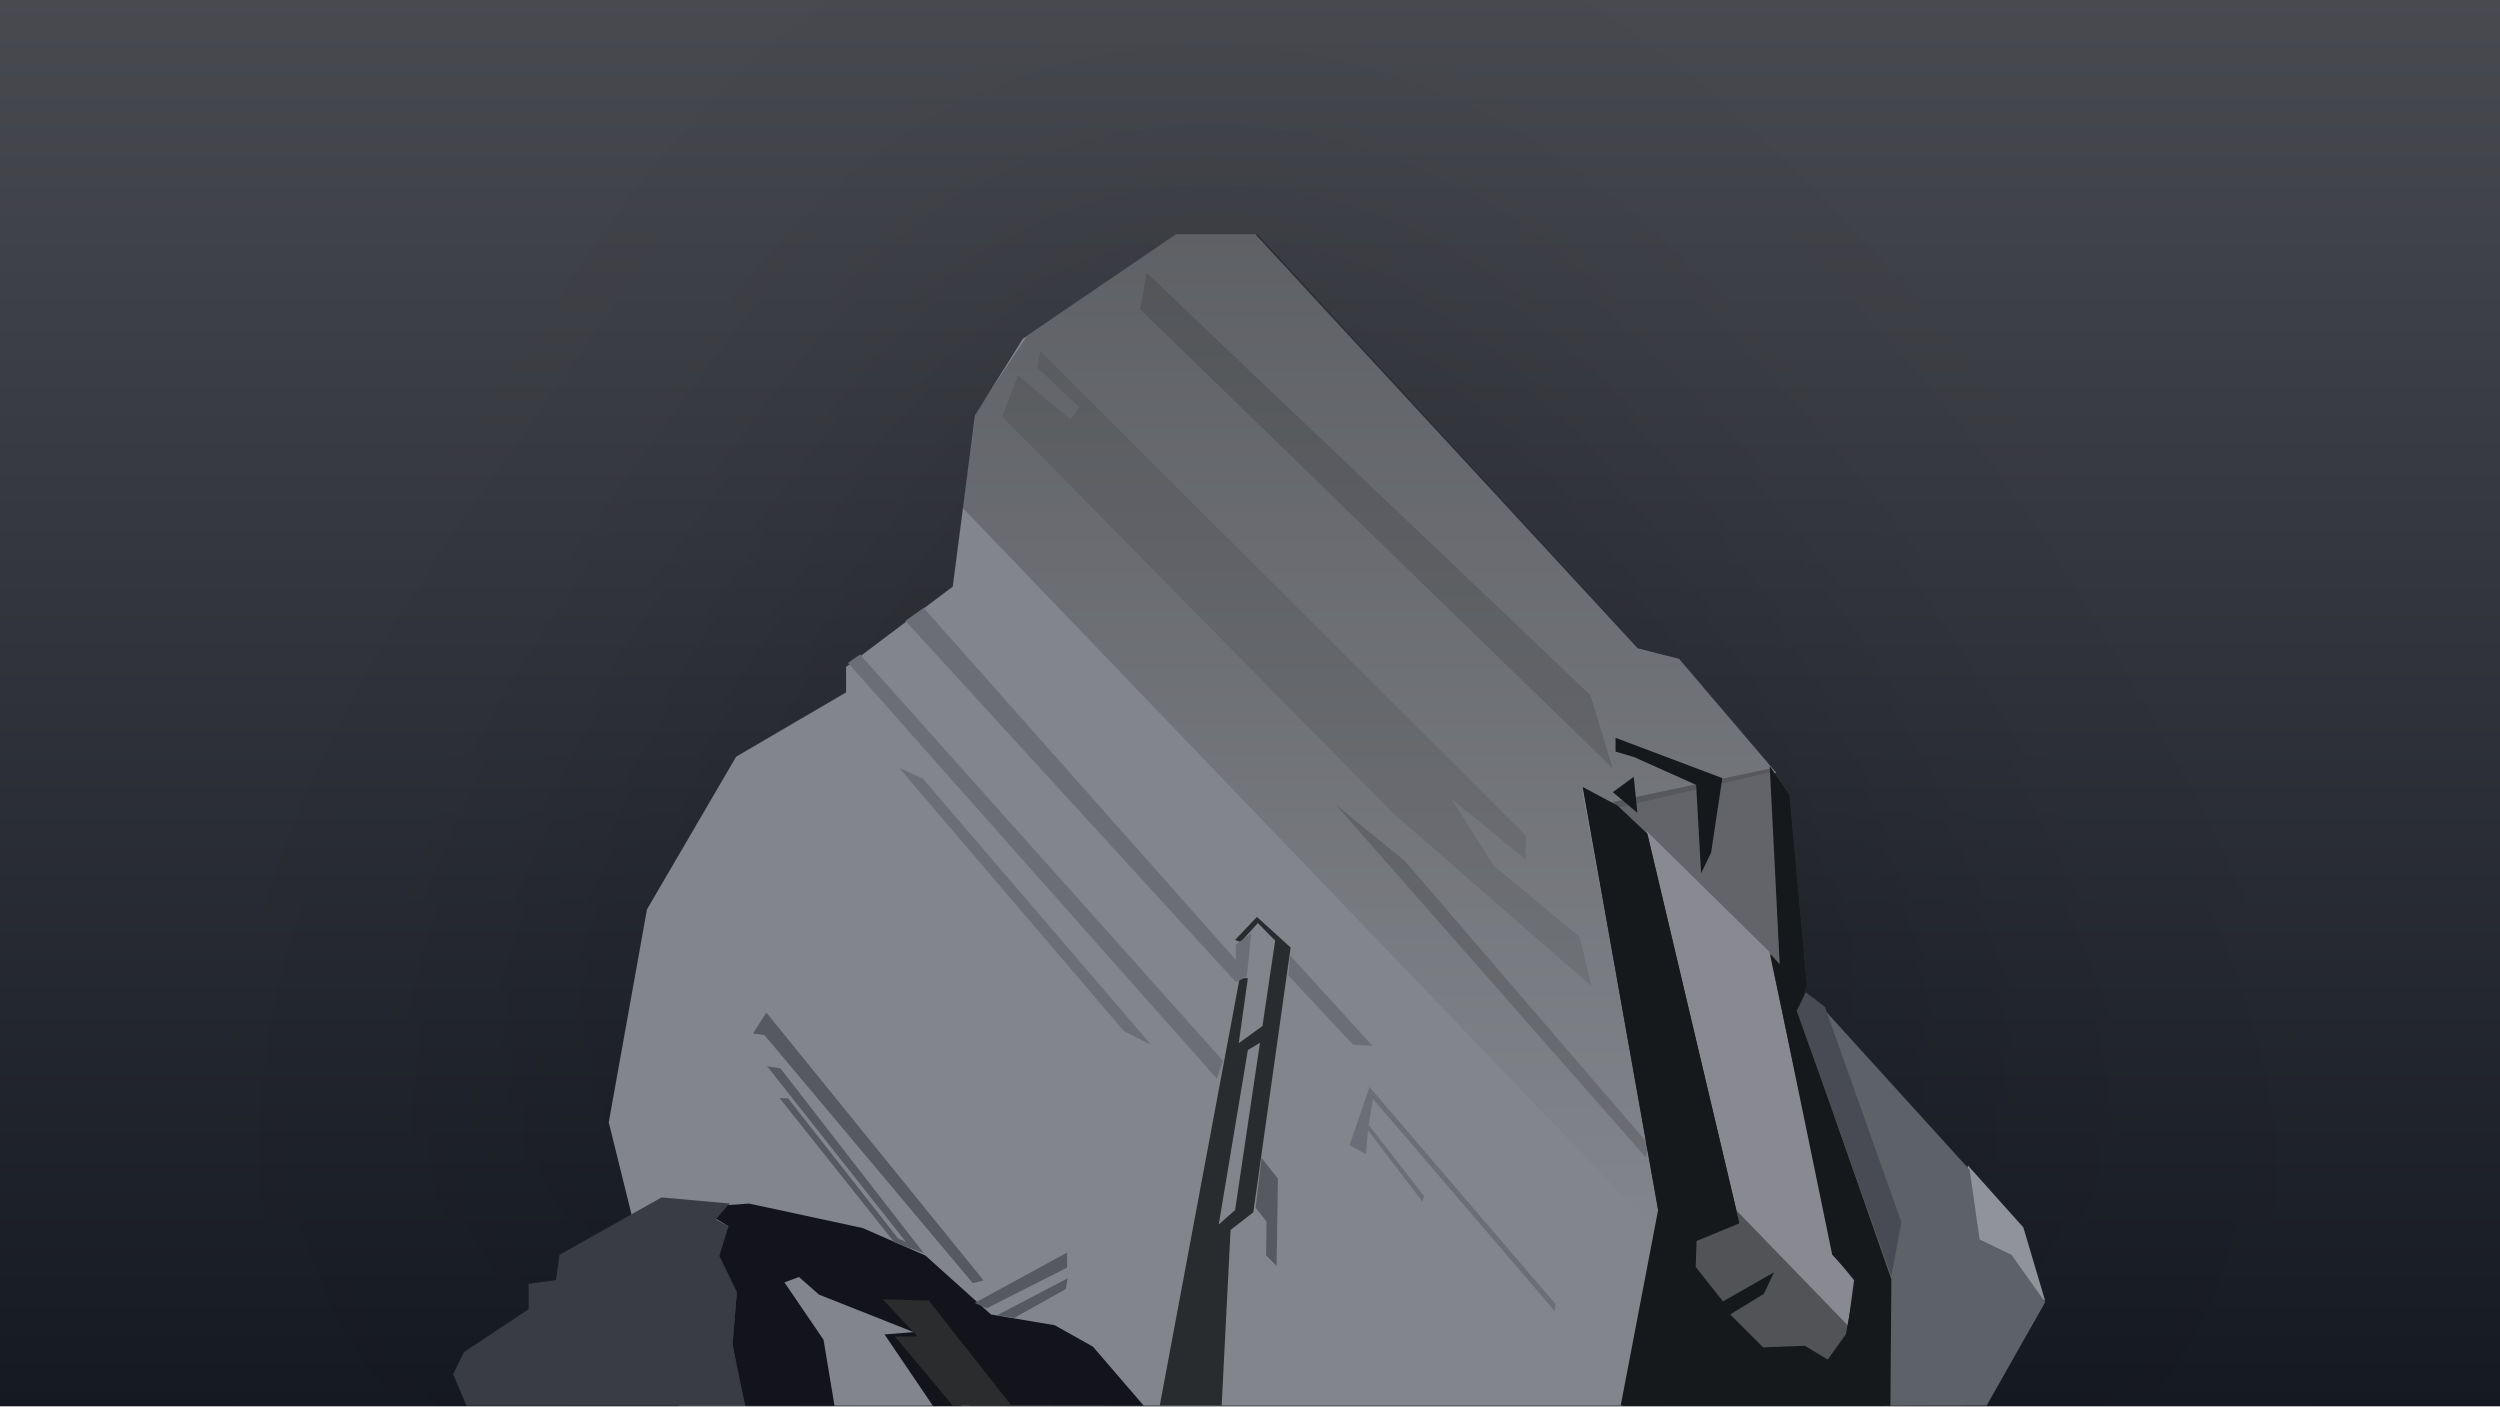
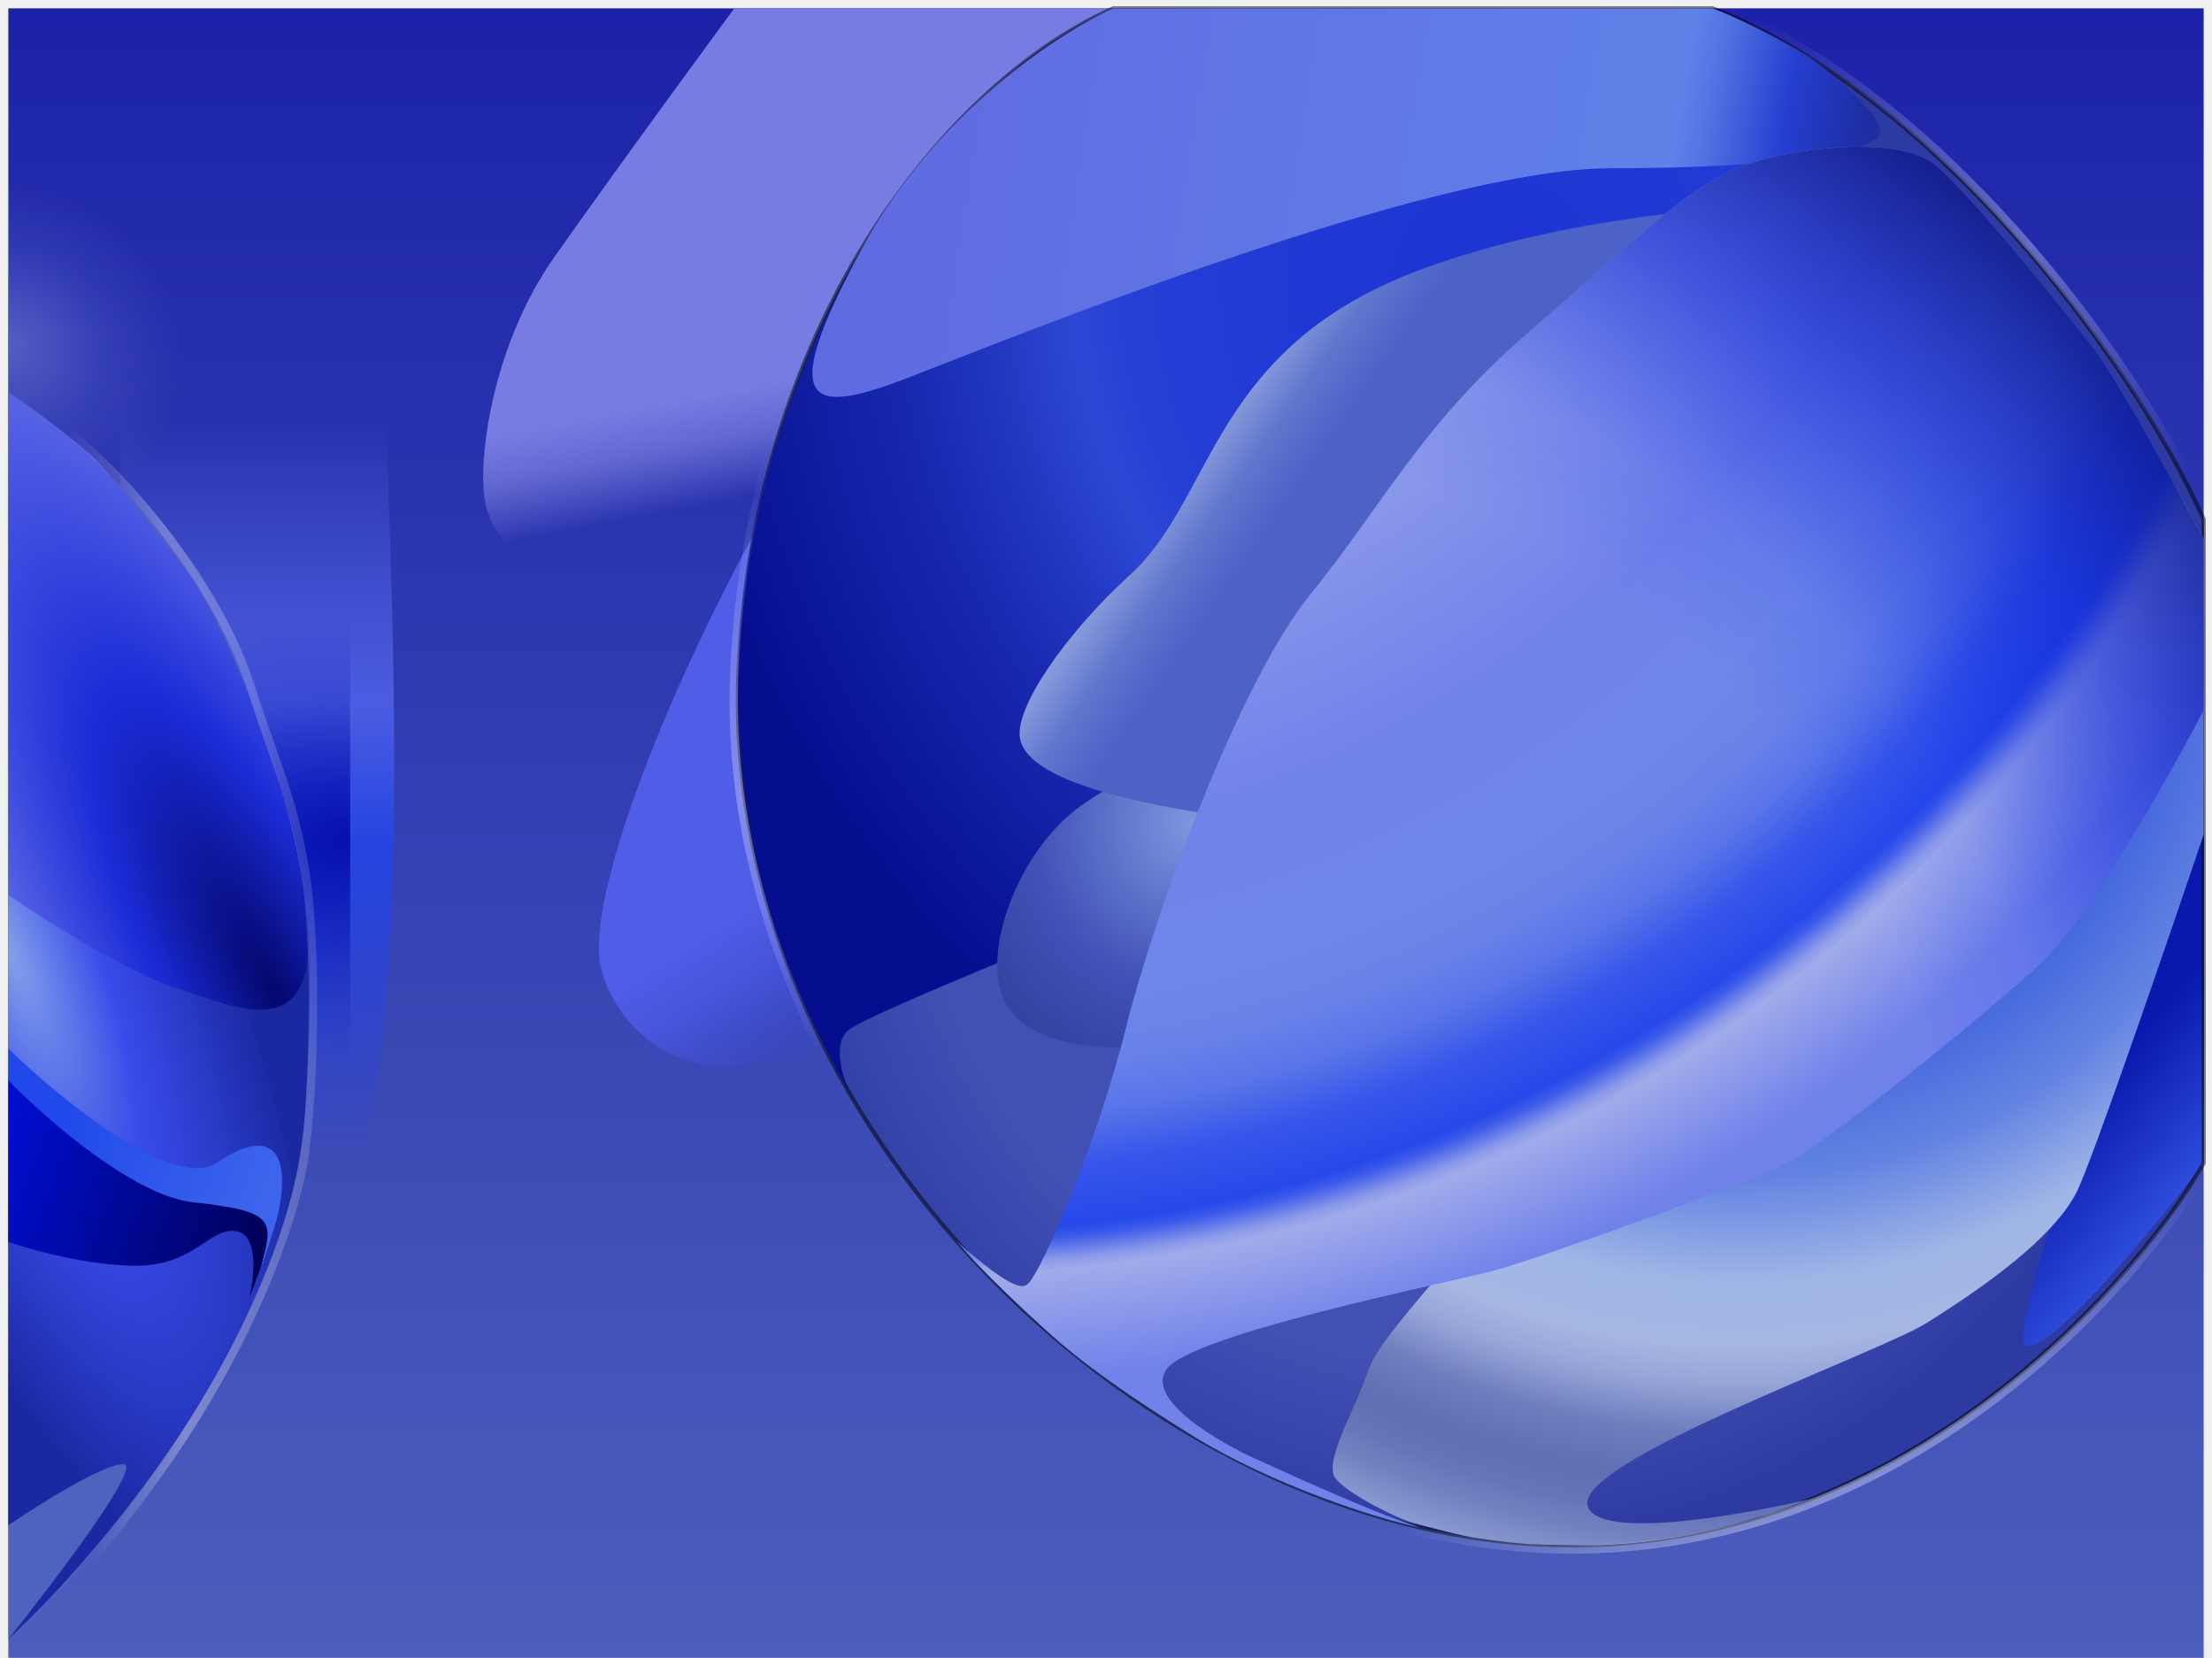
- <svg xmlns="http://www.w3.org/2000/svg" width="480" height="270" viewBox="0 0 480 270" fill="none">
-   <g clip-path="url(#clip0_1640_4)">
-     <path d="M0 270V0H480V270H0Z" fill="url(#paint0_linear_1640_4)" />
-     <g filter="url(#filter0_d_1640_4)">
-       <path d="M130.338 269.896L116.883 215.488L124.222 174.602L141.347 145.287L162.448 132.944V128.058L182.937 112.63L187.218 79.715L196.392 65.057L225.749 45H241.039L314.432 124.458L322.383 126.515L341.037 148.373L310.763 154.802L304.035 151.716L318.408 232.717L311.525 269.885L130.338 269.896Z" fill="#82858B" />
-       <path d="M340.046 147.516L341.794 185.279L309.641 153.981L340.046 147.516Z" fill="#63646A" />
-       <path d="M317.794 236.06L184.871 97.544L187.318 79.372L197.103 64.629L225.645 45H241.547L314.532 124.03L322.483 126.601L341.035 148.03L310.659 155.059L303.727 151.63L318.609 231.346L317.794 236.06Z" fill="url(#paint1_linear_1640_4)" />
-       <path d="M89.57 269.894L87 263.849L89.097 259.587L101.504 251.359V246.51L106.746 245.775L107.445 240.926L127.017 229.905L140.123 231.081L137.501 234.167L139.948 235.489L138.2 241.22L141.521 247.832L140.647 258.412L143.351 269.887L89.57 269.894Z" fill="#393C42" />
-       <path d="M140.631 258.257L141.472 248.036L138.108 241.157L139.866 235.436L137.502 234.02L139.774 231.375L143.793 231.081L165.636 235.783L177.693 241.073L190.275 252.387L202.507 254.444L209.847 258.559L219.606 269.904L186.207 269.861L177.693 259.734L184.625 269.913L179.174 270L169.83 256.208L175.422 255.767L157.248 248.567L153.404 245.187L150.608 246.216L158.122 257.236L160.23 269.93H143.105L140.631 258.257Z" fill="#13141B" />
-       <path d="M182.919 269.848L171.821 256.586H176.179L169.451 249.45L178.319 249.707L194.233 269.911L182.919 269.848Z" fill="#2A2C2D" />
-       <path d="M238.015 187.802H239.588L237.84 200.292L242.908 196.618L242.034 200.145L239.588 201.614L233.996 235.117L237.141 232.325L244.83 180.602L241.51 177.222L238.19 180.895L237.141 180.455L241.335 176.046L247.801 181.924L240.636 232.766L236.268 236.145L234.56 269.852H222.678L238.015 187.802Z" fill="#282C2F" />
-       <path d="M313.679 149.156L314.378 156.062L309.66 152.095L313.679 149.156Z" fill="#15191C" />
-       <path d="M313.68 145.336L310.186 144.307V141.662L330.685 149.397L328.534 163.703L326.612 167.671L325.66 150.697L313.68 145.336Z" fill="#15191C" />
-       <path d="M339.725 182.762L352.132 241.097L355.977 245.799L354.579 256.232L334.134 235.513L316.135 159.545L339.725 182.762Z" fill="#888991" />
-       <path d="M377.821 223.758L388.48 235.66L392.674 249.767L376.947 240.362L377.821 223.758Z" fill="#90949A" />
-       <path d="M348.287 191.692L378.169 224.607L380.091 237.979L386.207 240.918L392.672 250.028L381.437 269.858L361.917 269.903L348.287 191.692Z" fill="#5C6267" />
-       <path d="M332.561 231.546L359.472 259.318L345.667 265.636L317.883 240.803L332.561 231.546Z" fill="#515357" />
-       <path d="M303.875 151.102L310.544 154.653L316.311 160.089L333.96 234.882L325.747 238.262L325.573 243.258L330.815 249.87L340.601 244.287L338.678 248.401L332.213 252.368L338.504 258.687L346.542 258.393L350.911 261.038L354.406 256.189L356.328 245.756L351.784 240.907L339.902 183.159L341.707 185.143L339.785 147.085L343.571 152.595L346.891 189.037L345.319 194.621L363.143 245.609L362.959 269.928L311.181 269.832L318.379 232.213L303.875 151.102Z" fill="#15191C" />
-       <path d="M346.714 190.55L350.384 193.341L365.062 234.632L363.14 245.065L344.967 194.076L346.714 190.55Z" fill="#484B53" />
-       <path d="M171.726 238.541L149.708 210.872H151.298L172.46 237.821L173.928 238.438L147.262 204.701L149.83 205.112L177.353 240.598L171.726 238.541Z" fill="#56595F" />
-       <path d="M186.771 246.359L146.772 198.735L144.57 198.427L147.139 194.415L188.851 245.844L186.771 246.359Z" fill="#56595F" />
-       <path d="M187.139 250.165L204.875 240.496V243.376L189.463 251.193L187.139 250.165Z" fill="#56595F" />
-       <path d="M191.42 252.53L204.998 245.433L204.631 247.49L194.723 253.044L191.42 252.53Z" fill="#56595F" />
-       <path d="M233.612 207.08L162.84 127.291L165.112 125.675L234.835 203.701L233.612 207.08Z" fill="#6B6E76" />
-       <path d="M177.168 149.48L221.029 200.615L215.787 197.97L172.625 147.422L177.168 149.48Z" fill="#6B6E76" />
-       <path d="M237.28 188.566L173.848 119.21L177.343 116.712L237.28 184.305V181.366L240.251 179.162L239.377 187.537L237.28 188.566Z" fill="#6B6E76" />
-       <path d="M242.218 222.339L245.363 226.307L245.101 243.058L243.092 241.001L243.179 234.535L241.082 231.891L242.218 222.339Z" fill="#56595F" />
-       <path d="M247.721 183.473L263.535 200.812L259.778 200.592L247.371 187.294L247.721 183.473Z" fill="#6B6E76" />
-       <path d="M259.123 219.887L262.929 208.687L298.674 250.401L298.538 251.773L263.608 210.972L262.793 216.001L273.394 229.601L273.122 230.744L262.657 217.029L262.249 221.601L259.123 219.887Z" fill="#6B6E76" />
-       <path d="M315.96 222.174L256.43 154.459L269.681 165.259L316.571 219.774L315.96 222.174Z" fill="black" fill-opacity="0.163" />
-       <path d="M309.64 147.516L218.918 59.4L220.141 52.372L305.359 133.458L309.64 147.516Z" fill="black" fill-opacity="0.13" />
-       <path d="M267.438 156.087L192.414 79.972L195.472 72.086L205.462 80.486L207.297 78.258L199.142 70.543L199.753 67.457L292.922 160.373V165.002L278.651 153.344L286.806 166.202L303.319 179.916L305.562 189.345L267.438 156.087Z" fill="black" fill-opacity="0.09" />
-     </g>
-   </g>
+ <svg xmlns="http://www.w3.org/2000/svg" width="531" height="398" viewBox="0 0 531 398" fill="none">
+   <rect x="2" y="2" width="527" height="396" fill="url(#paint0_linear_1662_29)" />
+   <path d="M116.797 121.969C114.256 113.438 117.305 84.112 133.061 61.718C148.818 39.324 176.264 2 176.264 2H322.645C326.711 13.375 329.354 41.99 307.397 65.45C279.95 94.776 150.343 130.5 137.128 132.1C123.913 133.699 119.338 130.5 116.797 121.969Z" fill="url(#paint1_linear_1662_29)" />
+   <path d="M144.243 232.341C140.177 215.278 162.033 158.226 194.562 104.374C244.033 104.729 326.609 123.889 261.144 197.683C179.314 289.926 148.309 249.403 144.243 232.341Z" fill="url(#paint2_linear_1662_29)" />
+   <path d="M529 124.635C510.702 84.112 463.434 22.261 411.082 2H267.243C228.615 19.062 180.94 75.688 177.28 161.426C172.706 268.598 274.867 369.372 374.996 370.972C455.098 372.251 511.041 310.365 529 279.262V124.635Z" fill="url(#paint3_radial_1662_29)" />
+   <path d="M486.306 322.984C491.592 325.543 516.971 294.902 529 279.262V189.152C512.566 232.696 481.02 320.425 486.306 322.984Z" fill="url(#paint4_linear_1662_29)" />
+   <path d="M529 124.635C510.702 84.112 463.434 22.261 411.082 2H267.243C228.615 19.062 180.94 75.688 177.28 161.426C172.706 268.598 274.867 369.372 374.996 370.972C455.098 372.251 511.041 310.365 529 279.262V124.635Z" stroke="black" stroke-opacity="0.5" />
+   <path d="M204.219 262.733C189.987 237.673 178.457 211.013 177.281 169.424C176.045 125.739 190.495 89.977 205.744 61.718L329.76 12.664L439.546 37.724L277.409 215.812C254.537 224.876 207.777 243.858 203.71 247.27C199.644 250.683 202.355 259 204.219 262.733Z" fill="url(#paint5_radial_1662_29)" />
+   <path d="M267.243 2H411.082C419.723 5.199 430.905 11.598 433.446 13.197C438.319 16.264 453.268 28.66 451.235 32.392C449.202 36.124 430.397 40.39 386.686 40.39C342.975 40.39 241.83 81.446 218.45 90.51C195.07 99.575 185.413 99.042 207.268 59.052C224.752 27.06 254.537 7.687 267.243 2Z" fill="url(#paint6_radial_1662_29)" />
+   <path d="M255.045 197.15C265.617 186.912 288.252 179.021 298.248 176.355C306.549 196.439 318.172 238.419 298.248 245.671C273.343 254.735 250.979 252.602 242.847 243.005C234.714 233.407 241.83 209.946 255.045 197.15Z" fill="url(#paint7_radial_1662_29)" />
+   <path d="M367.372 201.948C325.694 200.349 248.437 195.017 244.88 177.421C243.371 169.957 256.062 151.828 271.31 137.965C291.826 119.313 290.624 83.046 341.959 64.384C383.027 49.454 431.922 48.21 451.236 49.454C437.174 100.819 400.714 203.228 367.372 201.948Z" fill="url(#paint8_linear_1662_29)" />
+   <path d="M327.727 330.982C330.268 323.517 331.793 321.384 373.979 273.397L529 164.625V200.349C520.359 225.942 502.164 278.942 498.504 286.193C493.93 295.258 481.223 305.922 462.417 317.652C450.883 324.846 378.553 350.71 381.095 361.374C383.128 369.905 417.859 363.862 434.971 359.774C433.616 360.13 425.314 363.507 422.773 364.04C421.248 364.36 401.425 371.505 377.537 370.972C368.898 370.779 366.863 370.972 355.173 369.372C350.609 368.748 343.483 366.706 339.417 365.64C335.351 364.573 323.661 358.708 320.611 354.976C317.562 351.243 325.186 338.447 327.727 330.982Z" fill="url(#paint9_radial_1662_29)" />
+   <path d="M246.913 308.055C245.896 309.121 243.863 310.72 229.632 297.924C235.223 304.855 248.133 316.692 250.979 319.252C254.537 322.451 263.177 330.449 286.558 344.845C305.262 356.362 330.268 364.573 340.942 366.706C328.744 362.974 303.33 351.03 301.297 350.177C298.756 349.111 274.359 337.38 279.95 328.849C285.541 320.318 347.549 308.055 359.239 304.855C370.93 301.656 417.69 284.594 427.855 279.795C438.021 274.996 474.616 245.137 489.355 231.807C501.147 221.144 520.698 186.486 529 170.49V129.434C522.393 116.993 507.856 90.404 502.57 83.579C495.963 75.048 474.107 47.855 464.959 39.857C455.81 31.859 428.387 35.898 418.198 39.857C404.475 45.189 392.277 57.986 366.863 79.847C341.45 101.708 331.793 121.436 314.512 142.764C297.231 164.092 276.901 220.077 270.293 246.737C263.686 273.397 250.471 304.322 246.913 308.055Z" fill="url(#paint10_radial_1662_29)" />
+   <path d="M246.913 308.055C245.896 309.121 243.863 310.72 229.632 297.924C235.223 304.855 248.133 316.692 250.979 319.252C254.537 322.451 263.177 330.449 286.558 344.845C305.262 356.362 330.268 364.573 340.942 366.706C328.744 362.974 303.33 351.03 301.297 350.177C298.756 349.111 274.359 337.38 279.95 328.849C285.541 320.318 347.549 308.055 359.239 304.855C370.93 301.656 417.69 284.594 427.855 279.795C438.021 274.996 474.616 245.137 489.355 231.807C501.147 221.144 520.698 186.486 529 170.49V129.434C522.393 116.993 507.856 90.404 502.57 83.579C495.963 75.048 474.107 47.855 464.959 39.857C455.81 31.859 428.387 35.898 418.198 39.857C404.475 45.189 392.277 57.986 366.863 79.847C341.45 101.708 331.793 121.436 314.512 142.764C297.231 164.092 276.901 220.077 270.293 246.737C263.686 273.397 250.471 304.322 246.913 308.055Z" fill="url(#paint11_radial_1662_29)" />
+   <path d="M530 279.53L529.866 279.762C520.82 295.428 502.253 318.782 475.892 338.067C449.522 357.359 415.303 372.616 374.98 371.972C324.597 371.167 273.784 345.422 236.156 306.483C198.524 267.542 173.98 215.3 176.282 161.383C179.955 75.315 227.819 18.32 266.839 1.085L267.033 1H411.269L411.444 1.067C437.824 11.277 462.853 31.931 483.556 55.053C504.266 78.182 520.717 103.86 529.912 124.224L530 124.42V279.53Z" stroke="url(#paint12_linear_1662_29)" stroke-width="2" />
+   <path d="M63.988 328.026C102.952 292.429 95.277 174.195 91.145 62.318L27.976 21L30.928 349.639C28.96 354.301 32.817 356.504 63.988 328.026Z" fill="url(#paint13_linear_1662_29)" />
+   <path d="M84.06 289.251V109.358L39.193 78.846V289.251H84.06Z" fill="url(#paint14_radial_1662_29)" />
+   <path d="M2 123.978V21.636L100 72.489L49.819 145.59L2 123.978Z" fill="url(#paint15_radial_1662_29)" />
+   <path d="M28.566 116.35C19.12 106.179 6.92 97.28 2 94.102V393.5C5.936 390.745 18.176 379.261 35.651 355.36C57.494 325.484 67.53 298.15 71.072 282.894C74.615 267.638 75.205 226.956 72.253 209.157C69.301 191.358 65.169 183.73 59.265 165.296C53.361 146.862 40.373 129.063 28.566 116.35Z" fill="#4F62BE" />
+   <path d="M29.747 351.546C25.496 351.038 9.478 361.081 2 366.166V200.893L70.482 219.328C72.647 212.547 76.267 212.208 73.434 265.096C70.6 317.983 24.631 372.735 2 393.5C13.02 379.727 33.998 352.055 29.747 351.546Z" fill="url(#paint16_radial_1662_29)" />
+   <path d="M56.904 289.887C67.53 289.887 65.169 298.15 59.855 311.499C61.036 306.626 62.099 296.625 56.904 295.608C50.41 294.336 46.867 303.871 32.699 303.871C21.364 303.871 7.51 300.057 2 298.15V258.739C5.739 262.129 14.516 269.927 19.711 273.995C26.205 279.08 46.277 289.887 56.904 289.887Z" fill="url(#paint17_linear_1662_29)" />
+   <path d="M42.145 237.126C30.81 233.567 10.659 220.811 2 214.878V94.102C7.51 97.916 19.593 106.688 23.843 111.265C29.157 116.986 43.325 134.784 46.867 139.869C50.41 144.955 68.711 180.552 73.434 216.785C78.157 253.018 56.313 241.576 42.145 237.126Z" fill="url(#paint18_radial_1662_29)" />
+   <path d="M52.181 279.08C65.169 270.181 70.482 276.538 66.349 293.065C64.578 298.786 61.508 308.448 63.398 301.328C65.759 292.429 63.988 290.522 46.277 288.615C32.108 287.09 10.855 268.486 2 259.375V251.747C14.398 263.824 41.79 286.2 52.181 279.08Z" fill="url(#paint19_linear_1662_29)" />
+   <path d="M2.543 93.262C7.507 96.469 19.779 105.419 29.299 115.669C41.154 128.434 54.251 146.359 60.218 164.991C66.082 183.303 70.272 191.1 73.239 208.993C74.73 217.983 75.319 232.675 75.098 246.994C74.876 261.303 73.843 275.38 72.046 283.12C68.474 298.504 58.383 325.963 36.458 355.95C18.964 379.878 6.646 391.469 2.573 394.319L1 395.421V92.265L2.543 93.262Z" stroke="url(#paint20_linear_1662_29)" stroke-width="2" />
  <defs>
-     <filter id="filter0_d_1640_4" x="-5.2" y="-43.2" width="490.074" height="409.4" filterUnits="userSpaceOnUse" color-interpolation-filters="sRGB">
-       <feFlood flood-opacity="0" result="BackgroundImageFix" />
-       <feColorMatrix in="SourceAlpha" type="matrix" values="0 0 0 0 0 0 0 0 0 0 0 0 0 0 0 0 0 0 127 0" result="hardAlpha" />
-       <feOffset dy="4" />
-       <feGaussianBlur stdDeviation="46.1" />
-       <feComposite in2="hardAlpha" operator="out" />
-       <feColorMatrix type="matrix" values="0 0 0 0 0 0 0 0 0 0 0 0 0 0 0 0 0 0 0.25 0" />
-       <feBlend mode="normal" in2="BackgroundImageFix" result="effect1_dropShadow_1640_4" />
-       <feBlend mode="normal" in="SourceGraphic" in2="effect1_dropShadow_1640_4" result="shape" />
-     </filter>
-     <linearGradient id="paint0_linear_1640_4" x1="240" y1="0" x2="240" y2="270" gradientUnits="userSpaceOnUse">
-       <stop stop-color="#484A50" />
-       <stop offset="1" stop-color="#151922" />
+     <linearGradient id="paint0_linear_1662_29" x1="265.5" y1="2" x2="265.5" y2="398" gradientUnits="userSpaceOnUse">
+       <stop stop-color="#1B22A9" />
+       <stop offset="1" stop-color="#4D5EBC" />
    </linearGradient>
-     <linearGradient id="paint1_linear_1640_4" x1="262.953" y1="45" x2="262.953" y2="236.06" gradientUnits="userSpaceOnUse">
-       <stop stop-opacity="0.275" />
-       <stop offset="1" stop-opacity="0" />
+     <linearGradient id="paint1_linear_1662_29" x1="168.132" y1="94.776" x2="173.149" y2="120.282" gradientUnits="userSpaceOnUse">
+       <stop stop-color="#777CE2" />
+       <stop offset="0.429" stop-color="#7B80E2" stop-opacity="0.701" />
+       <stop offset="1" stop-color="#8389E1" stop-opacity="0" />
    </linearGradient>
-     <clipPath id="clip0_1640_4">
-       <rect width="480" height="270" fill="white" />
-     </clipPath>
+     <linearGradient id="paint2_linear_1662_29" x1="181.347" y1="216.345" x2="202.047" y2="249.059" gradientUnits="userSpaceOnUse">
+       <stop stop-color="#4F5DE7" />
+       <stop offset="0.365" stop-color="#4B59E5" stop-opacity="0.798" />
+       <stop offset="1" stop-color="#3B4ADB" stop-opacity="0" />
+     </linearGradient>
+     <radialGradient id="paint3_radial_1662_29" cx="0" cy="0" r="1" gradientUnits="userSpaceOnUse" gradientTransform="translate(353.066 186.496) rotate(90) scale(184.496 175.934)">
+       <stop offset="0.764" stop-color="#424FB3" />
+       <stop offset="0.899" stop-color="#3744AA" />
+       <stop offset="1" stop-color="#2D3AA2" />
+     </radialGradient>
+     <linearGradient id="paint4_linear_1662_29" x1="494.946" y1="270.731" x2="522.48" y2="293.949" gradientUnits="userSpaceOnUse">
+       <stop stop-color="#0919AE" />
+       <stop offset="1" stop-color="#3252E0" />
+     </linearGradient>
+     <radialGradient id="paint5_radial_1662_29" cx="0" cy="0" r="1" gradientTransform="matrix(-167.219 107.706 -112.99 -193.055 360.764 73.9815)" gradientUnits="userSpaceOnUse">
+       <stop stop-color="#1C33D3" />
+       <stop offset="0.435" stop-color="#253ED4" />
+       <stop offset="0.477" stop-color="#2943D5" />
+       <stop offset="0.51" stop-color="#2D48D5" />
+       <stop offset="0.547" stop-color="#2942CE" />
+       <stop offset="0.593" stop-color="#233AC4" />
+       <stop offset="0.697" stop-color="#192BB2" />
+       <stop offset="1" stop-color="#050E8F" />
+     </radialGradient>
+     <radialGradient id="paint6_radial_1662_29" cx="0" cy="0" r="1" gradientTransform="matrix(-227.195 -48.5209 133.363 -687.221 449.711 28.1266)" gradientUnits="userSpaceOnUse">
+       <stop stop-color="#1D2C9D" />
+       <stop offset="0.087" stop-color="#243ED0" />
+       <stop offset="0.164" stop-color="#5272E2" />
+       <stop offset="0.198" stop-color="#6081E8" />
+       <stop offset="1" stop-color="#606BE1" />
+     </radialGradient>
+     <radialGradient id="paint7_radial_1662_29" cx="0" cy="0" r="1" gradientTransform="matrix(-45.2356 61.3175 -57.0372 -46.307 286.049 197.683)" gradientUnits="userSpaceOnUse">
+       <stop stop-color="#7E96DF" />
+       <stop offset="0.519" stop-color="#4151B6" />
+       <stop offset="1" stop-color="#2C3994" />
+     </radialGradient>
+     <linearGradient id="paint8_linear_1662_29" x1="241.83" y1="109.172" x2="364.7" y2="195.264" gradientUnits="userSpaceOnUse">
+       <stop offset="0.173" stop-color="#ADC0E6" />
+       <stop offset="0.279" stop-color="#7A8ED6" />
+       <stop offset="0.327" stop-color="#6076CD" />
+       <stop offset="0.409" stop-color="#4C62C7" />
+     </linearGradient>
+     <radialGradient id="paint9_radial_1662_29" cx="0" cy="0" r="1" gradientTransform="matrix(25.4133 249.536 -252.827 28.3364 419.215 158.76)" gradientUnits="userSpaceOnUse">
+       <stop offset="0.327" stop-color="#3053D9" />
+       <stop offset="0.495" stop-color="#6484E2" />
+       <stop offset="0.567" stop-color="#90A9E5" />
+       <stop offset="0.596" stop-color="#A0B7E6" />
+       <stop offset="0.654" stop-color="#A6B7E3" />
+       <stop offset="0.692" stop-color="#94A4D7" />
+       <stop offset="0.737" stop-color="#6E7DBD" />
+       <stop offset="0.784" stop-color="#606EB3" />
+       <stop offset="0.815" stop-color="#6675B7" />
+       <stop offset="0.84" stop-color="#7181C0" />
+       <stop offset="0.883" stop-color="#8C9ED3" />
+       <stop offset="0.938" stop-color="#A2B6E3" />
+     </radialGradient>
+     <radialGradient id="paint10_radial_1662_29" cx="0" cy="0" r="1" gradientTransform="matrix(213.98 359.374 -324.585 212.69 205.235 -84.3778)" gradientUnits="userSpaceOnUse">
+       <stop offset="0.457" stop-color="#A0ABEA" />
+       <stop offset="0.697" stop-color="#7081EA" />
+       <stop offset="0.776" stop-color="#6E87E9" />
+       <stop offset="0.822" stop-color="#6882E9" />
+       <stop offset="0.85" stop-color="#5874E9" />
+       <stop offset="0.88" stop-color="#3655EA" />
+       <stop offset="0.913" stop-color="#2749EA" />
+       <stop offset="0.919" stop-color="#3B59EA" />
+       <stop offset="0.932" stop-color="#8C9BEA" />
+       <stop offset="0.938" stop-color="#A0ABEA" />
+       <stop offset="1" stop-color="#7081EA" />
+     </radialGradient>
+     <radialGradient id="paint11_radial_1662_29" cx="0" cy="0" r="1" gradientTransform="matrix(256.166 -242.604 219.119 254.622 267.243 318.185)" gradientUnits="userSpaceOnUse">
+       <stop offset="0.606" stop-color="#002CFF" stop-opacity="0" />
+       <stop offset="0.683" stop-color="#0829E7" stop-opacity="0.1" />
+       <stop offset="0.822" stop-color="#0F26CF" stop-opacity="0.6" />
+       <stop offset="1" stop-color="#0B1370" />
+     </radialGradient>
+     <linearGradient id="paint12_linear_1662_29" x1="287.066" y1="2" x2="444.19" y2="365.671" gradientUnits="userSpaceOnUse">
+       <stop offset="0.139" stop-color="white" stop-opacity="0" />
+       <stop offset="0.248" stop-color="white" stop-opacity="0.2" />
+       <stop offset="0.332" stop-color="white" stop-opacity="0.3" />
+       <stop offset="0.498" stop-color="white" stop-opacity="0" />
+       <stop offset="0.894" stop-color="white" stop-opacity="0" />
+       <stop offset="1" stop-color="white" stop-opacity="0.4" />
+     </linearGradient>
+     <linearGradient id="paint13_linear_1662_29" x1="61.311" y1="21" x2="61.311" y2="352.437" gradientUnits="userSpaceOnUse">
+       <stop offset="0.24" stop-color="#4B5DE1" stop-opacity="0" />
+       <stop offset="0.447" stop-color="#4B5DE1" />
+       <stop offset="0.548" stop-color="#2644E1" />
+       <stop offset="0.779" stop-color="#2644E1" stop-opacity="0" />
+     </linearGradient>
+     <radialGradient id="paint14_radial_1662_29" cx="0" cy="0" r="1" gradientTransform="matrix(-91.506 -6.35665 3.19958 -53.3993 84.6506 202.165)" gradientUnits="userSpaceOnUse">
+       <stop stop-color="#050FAD" />
+       <stop offset="0.625" stop-color="#050FAD" stop-opacity="0.264" />
+       <stop offset="1" stop-color="#050FAD" stop-opacity="0" />
+     </radialGradient>
+     <radialGradient id="paint15_radial_1662_29" cx="0" cy="0" r="1" gradientTransform="matrix(40.7349 15.8916 -12.5641 37.338 2 82.6595)" gradientUnits="userSpaceOnUse">
+       <stop stop-color="#535EC4" />
+       <stop offset="0.572" stop-color="#535EC4" stop-opacity="0.283" />
+       <stop offset="1" stop-color="#535EC4" stop-opacity="0" />
+     </radialGradient>
+     <radialGradient id="paint16_radial_1662_29" cx="0" cy="0" r="1" gradientTransform="matrix(61.9879 149.381 -44.7927 21.5496 2 228.227)" gradientUnits="userSpaceOnUse">
+       <stop stop-color="#82A0EA" />
+       <stop offset="0.407" stop-color="#384BE9" />
+       <stop offset="1" stop-color="#1A29A2" />
+     </radialGradient>
+     <linearGradient id="paint17_linear_1662_29" x1="0.229" y1="277.173" x2="64.529" y2="300.056" gradientUnits="userSpaceOnUse">
+       <stop stop-color="#000ECE" />
+       <stop offset="1" stop-color="#000156" />
+     </linearGradient>
+     <radialGradient id="paint18_radial_1662_29" cx="0" cy="0" r="1" gradientTransform="matrix(-74.9759 -137.939 40.6561 -25.6201 65.759 237.762)" gradientUnits="userSpaceOnUse">
+       <stop stop-color="#03076C" />
+       <stop offset="0.505" stop-color="#1B2CD7" />
+       <stop offset="1" stop-color="#5563E4" />
+     </radialGradient>
+     <linearGradient id="paint19_linear_1662_29" x1="63.988" y1="284.801" x2="13.469" y2="266.369" gradientUnits="userSpaceOnUse">
+       <stop stop-color="#3C64EC" />
+       <stop offset="1" stop-color="#2048EA" />
+     </linearGradient>
+     <linearGradient id="paint20_linear_1662_29" x1="2" y1="235.219" x2="121.853" y2="232.478" gradientUnits="userSpaceOnUse">
+       <stop offset="0.139" stop-color="white" stop-opacity="0" />
+       <stop offset="0.332" stop-color="white" stop-opacity="0.3" />
+       <stop offset="0.695" stop-color="white" stop-opacity="0.1" />
+     </linearGradient>
  </defs>
</svg>
